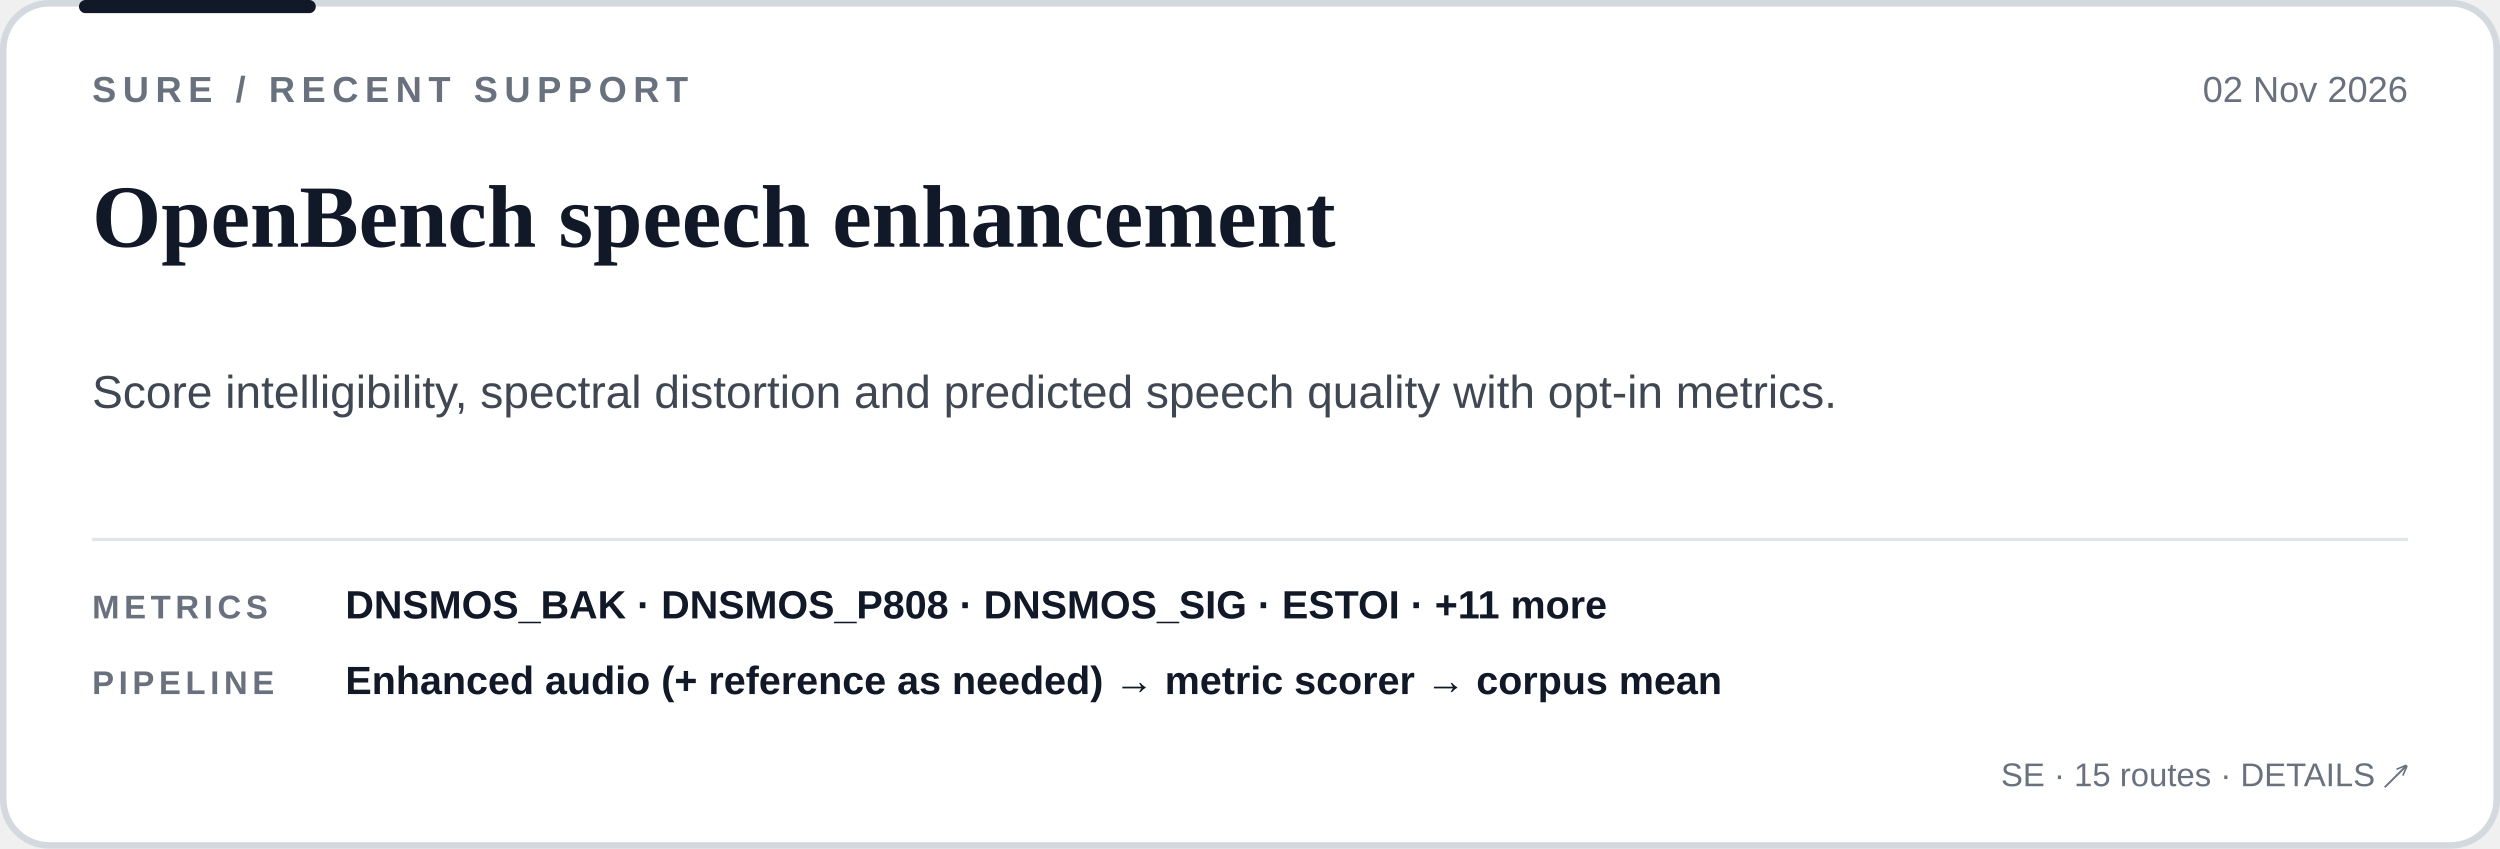
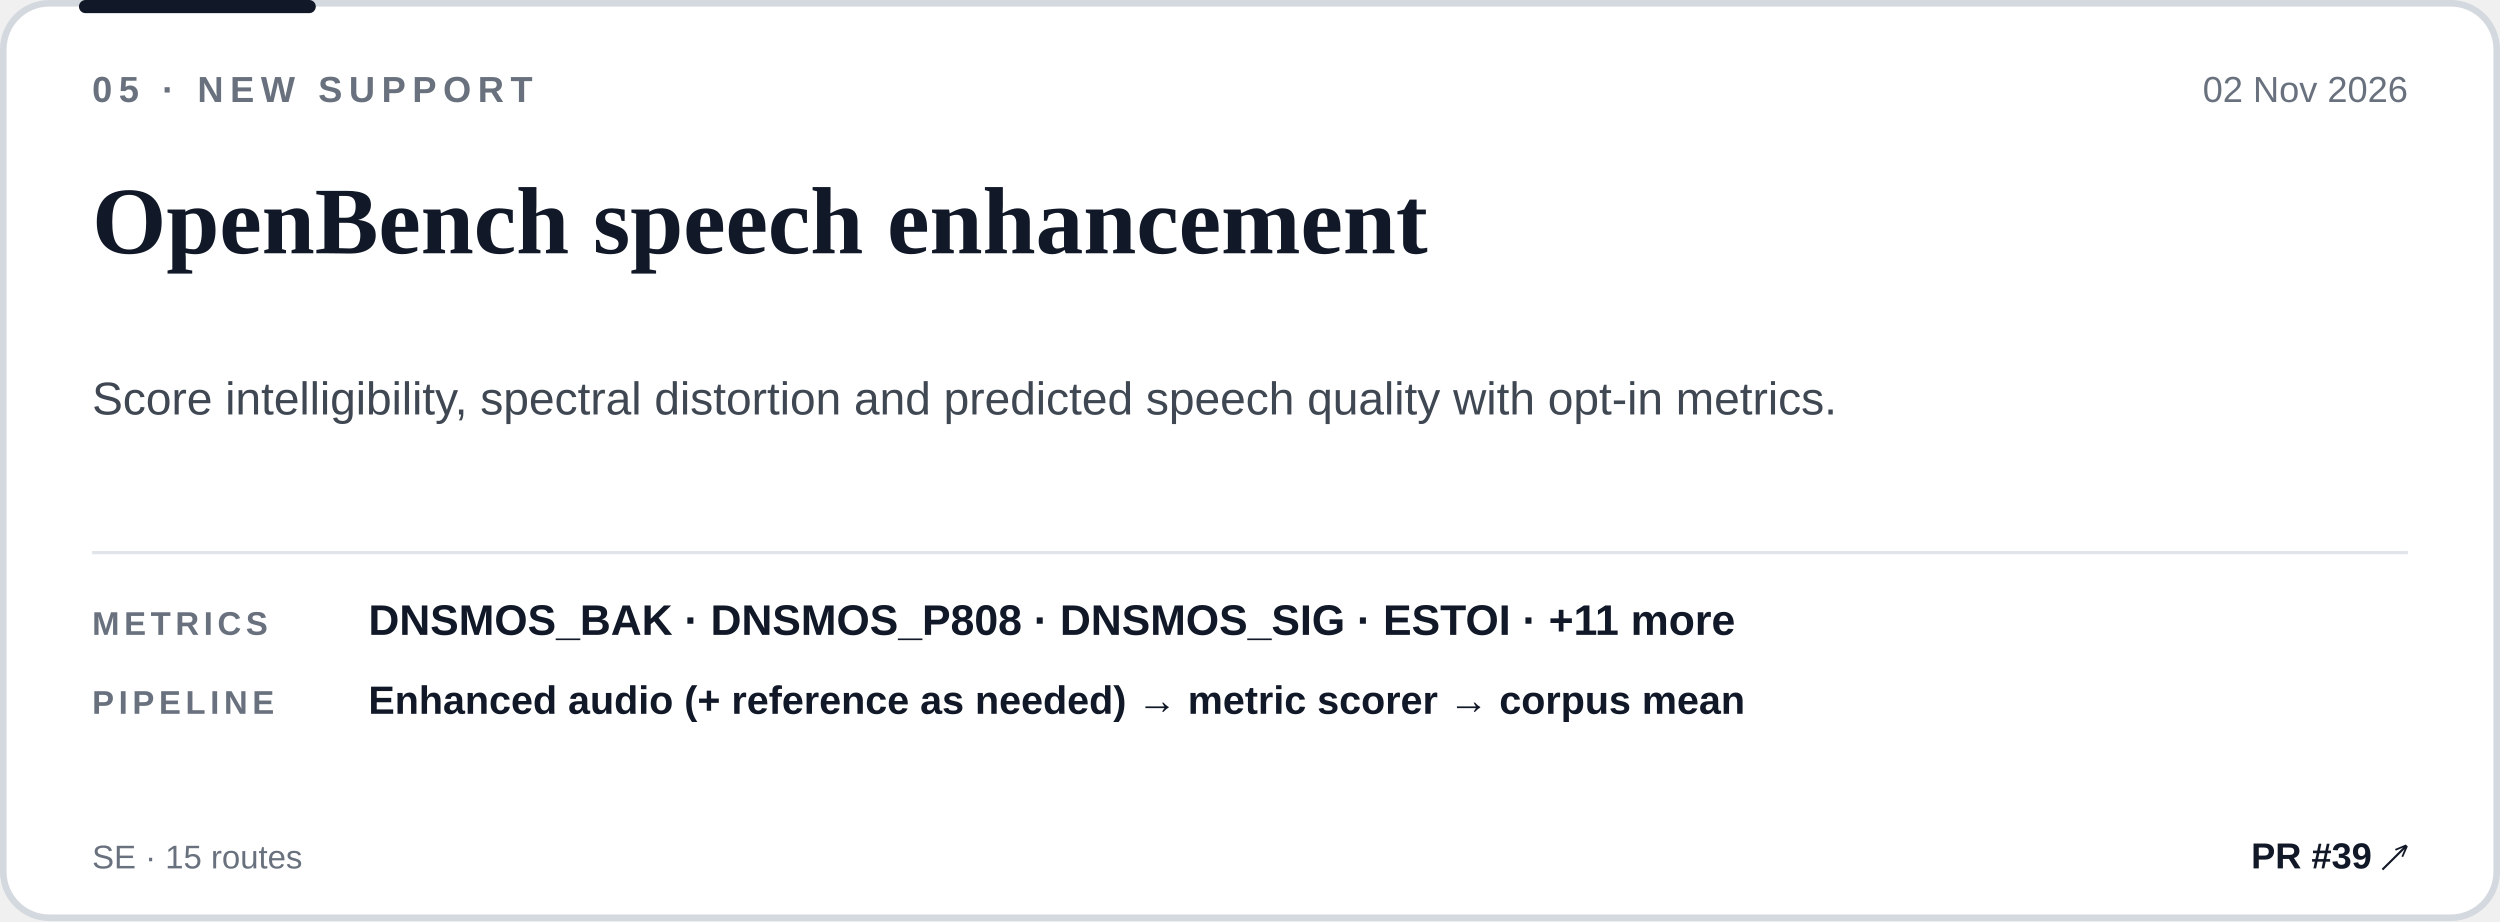
- <svg xmlns="http://www.w3.org/2000/svg" width="760" height="258" viewBox="0 0 760 258" role="img" aria-labelledby="title desc">
-   <rect x="1" y="1" width="758" height="256" rx="14" fill="#ffffff" stroke="#d4d9df" stroke-width="2" />
+ <svg xmlns="http://www.w3.org/2000/svg" width="760" height="280" viewBox="0 0 760 280" role="img" aria-labelledby="title desc">
+   <rect x="1" y="1" width="758" height="278" rx="14" fill="#ffffff" stroke="#d4d9df" stroke-width="2" />
  <rect x="24" y="0" width="72" height="4" rx="2" fill="#111827" />
  <g font-family="Arial, Helvetica, sans-serif">
-     <text x="28" y="31" fill="#68717d" font-size="11" font-weight="700" letter-spacing="2">SURE / RECENT SUPPORT</text>
+     <text x="28" y="31" fill="#68717d" font-size="11" font-weight="700" letter-spacing="2">05 · NEW SUPPORT</text>
    <text x="732" y="31" text-anchor="end" fill="#68717d" font-size="11">02 Nov 2026</text>
-     <text x="28" y="75" fill="#111827" font-family="Georgia,Times New Roman,serif" font-size="27" font-weight="700">OpenBench speech enhancement</text>
-     <text x="28" y="124" fill="#3f4752" font-family="Arial,sans-serif" font-size="14" font-weight="400">Score intelligibility, spectral distortion and predicted speech quality with opt-in metrics.</text>
-     <line x1="28" y1="164" x2="732" y2="164" stroke="#e1e5e9" />
-     <text x="28" y="188" fill="#68717d" font-size="10" font-weight="700" letter-spacing="1.4">METRICS</text>
-     <text x="105" y="188" fill="#111827" font-size="12" font-weight="700">DNSMOS_BAK · DNSMOS_P808 · DNSMOS_SIG · ESTOI · +11 more</text>
-     <text x="28" y="211" fill="#68717d" font-size="10" font-weight="700" letter-spacing="1.4">PIPELINE</text>
-     <text x="105" y="211" fill="#111827" font-family="Arial,sans-serif" font-size="12" font-weight="600">Enhanced audio (+ reference as needed) → metric scorer → corpus mean</text>
-     <text x="732" y="239" text-anchor="end" fill="#68717d" font-size="10">SE · 15 routes · DETAILS ↗</text>
+     <text x="28" y="77" fill="#111827" font-family="Georgia,Times New Roman,serif" font-size="29" font-weight="700">OpenBench speech enhancement</text>
+     <text x="28" y="126" fill="#3f4752" font-family="Arial,sans-serif" font-size="14" font-weight="400">Score intelligibility, spectral distortion and predicted speech quality with opt-in metrics.</text>
+     <line x1="28" y1="168" x2="732" y2="168" stroke="#e1e5e9" />
+     <text x="28" y="193" fill="#68717d" font-size="10" font-weight="700" letter-spacing="1.4">METRICS</text>
+     <text x="112" y="193" fill="#111827" font-size="13" font-weight="700">DNSMOS_BAK · DNSMOS_P808 · DNSMOS_SIG · ESTOI · +11 more</text>
+     <text x="28" y="217" fill="#68717d" font-size="10" font-weight="700" letter-spacing="1.4">PIPELINE</text>
+     <text x="112" y="217" fill="#111827" font-family="Arial,sans-serif" font-size="12" font-weight="600">Enhanced audio (+ reference as needed) → metric scorer → corpus mean</text>
+     <text x="28" y="264" fill="#68717d" font-size="10">SE · 15 routes</text>
+     <text x="732" y="264" text-anchor="end" fill="#111827" font-size="11" font-weight="700">PR #39 ↗</text>
  </g>
</svg>
